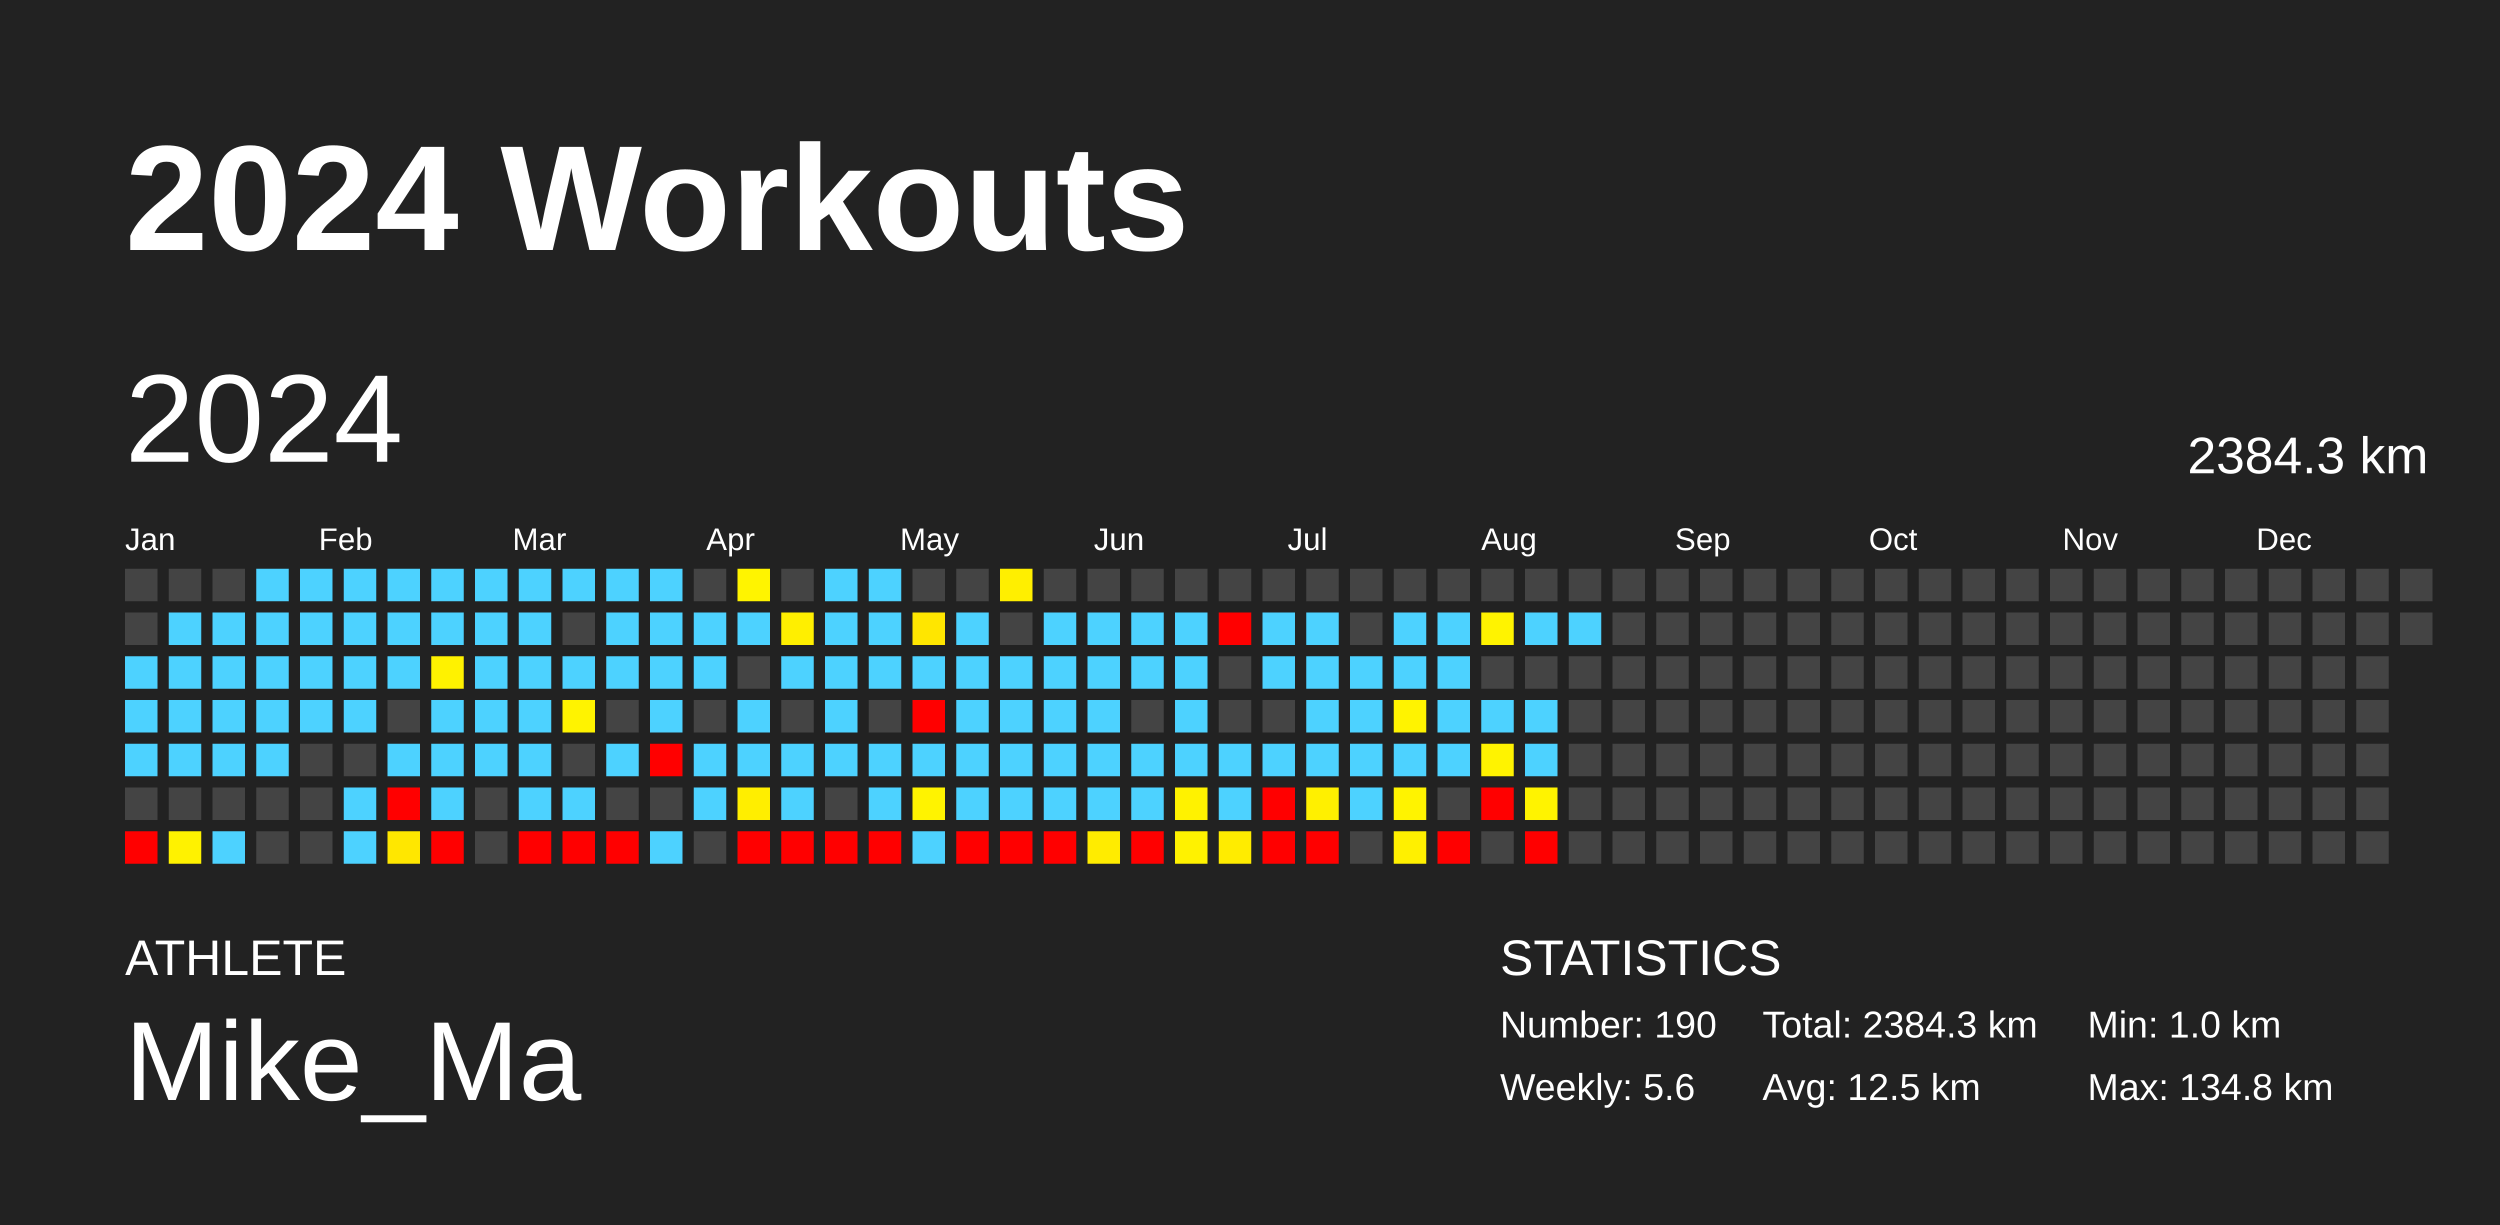
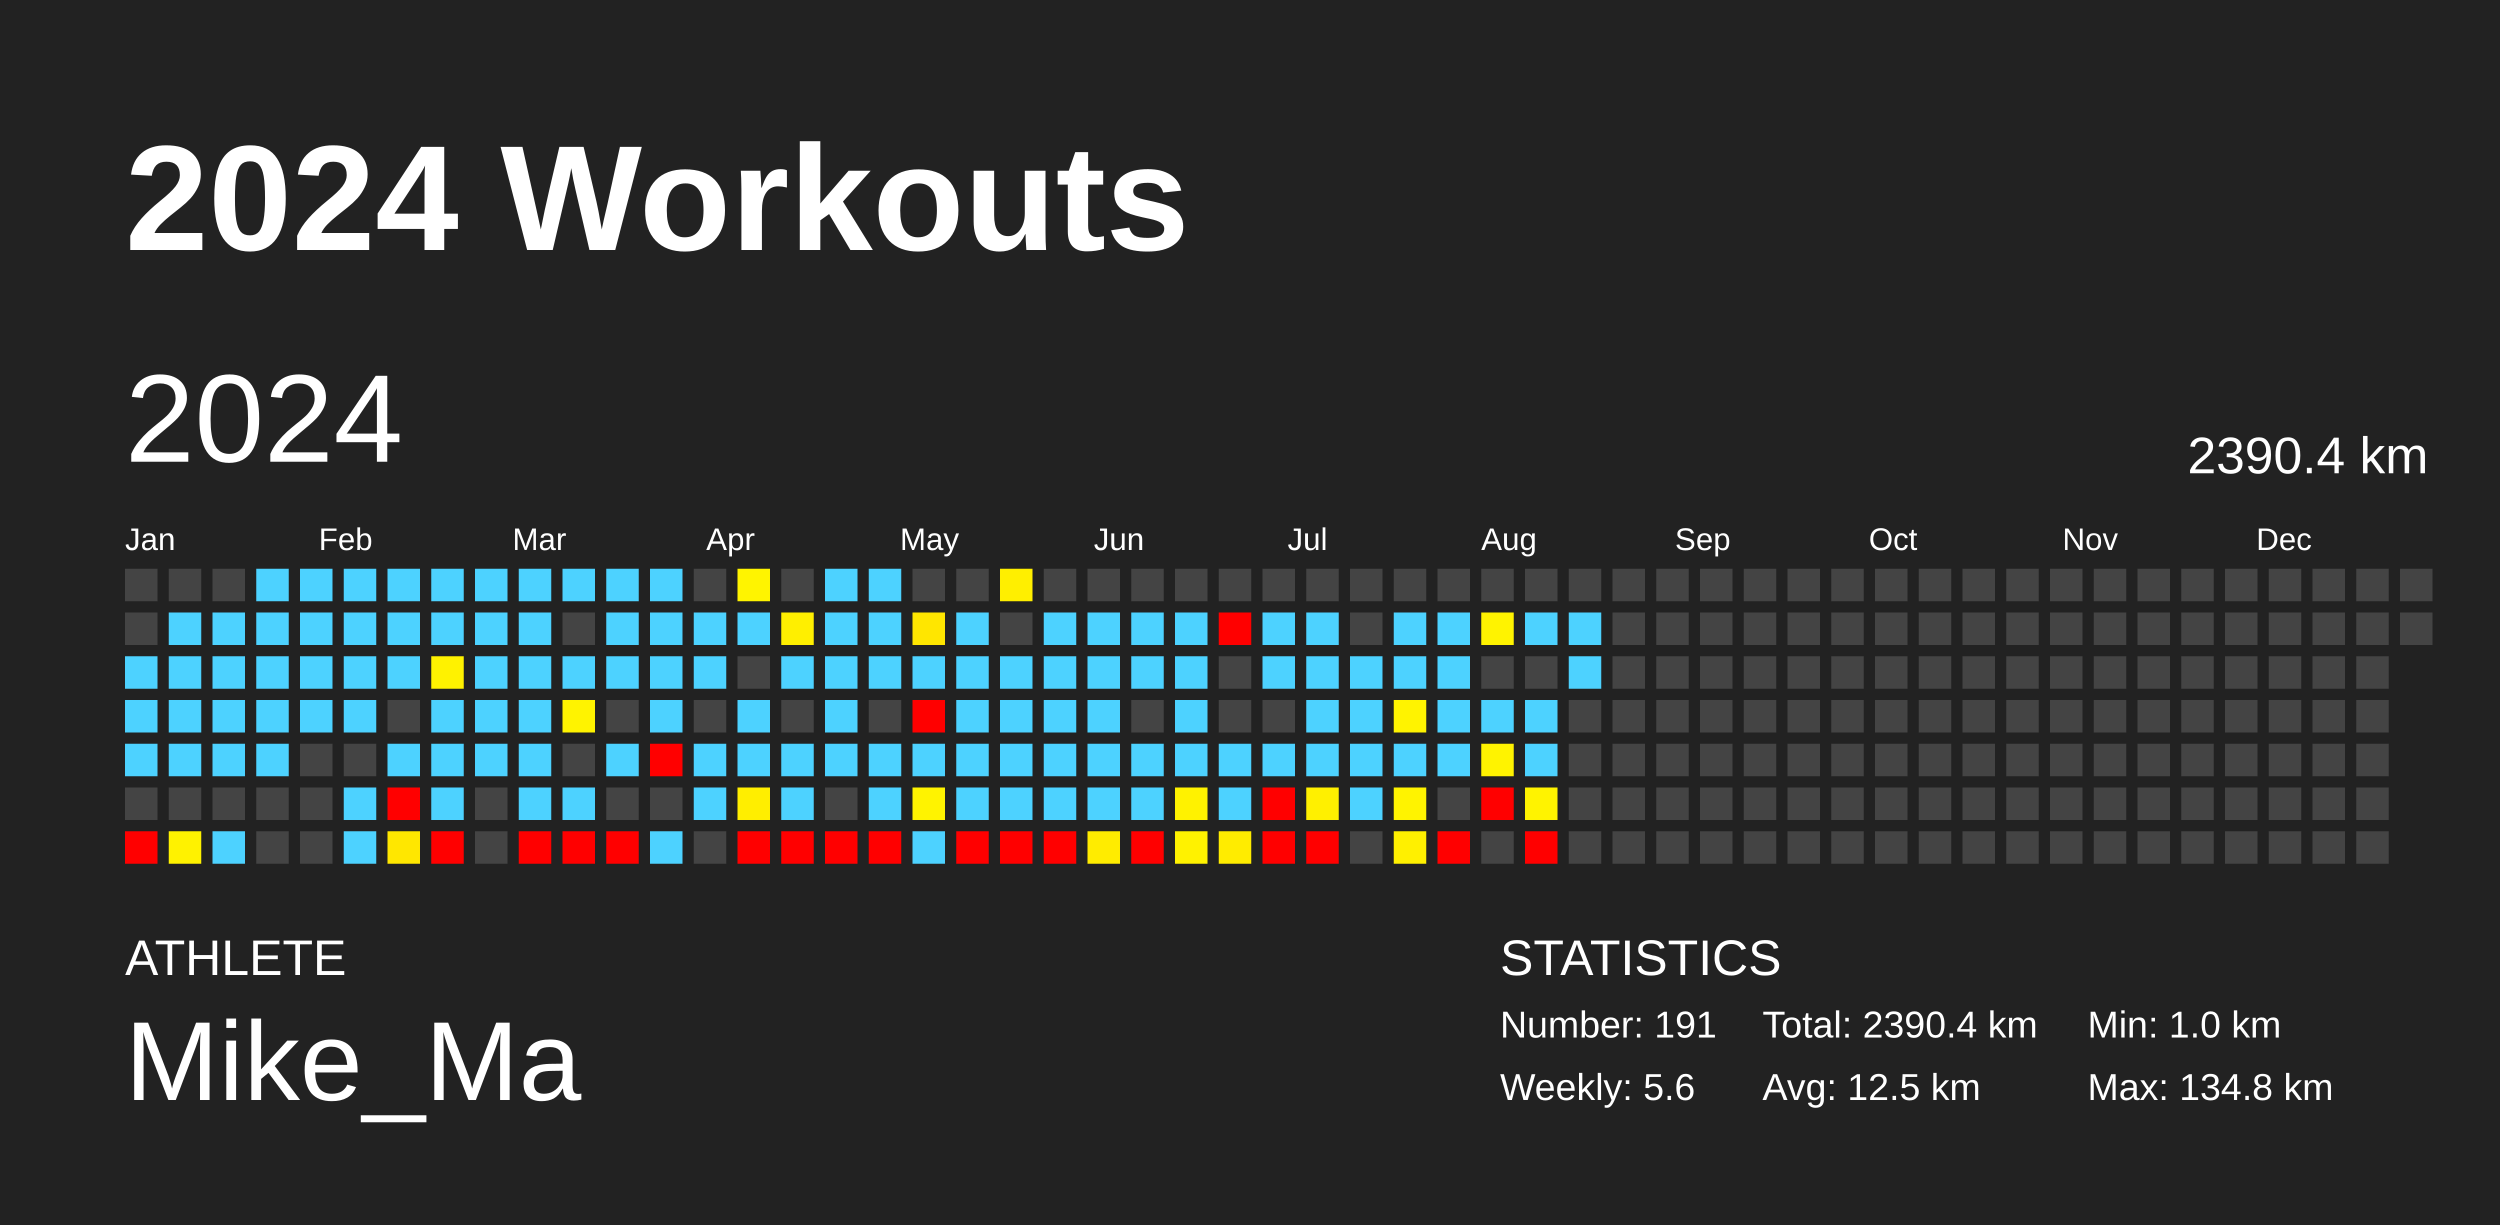
<svg xmlns="http://www.w3.org/2000/svg" baseProfile="full" height="98mm" version="1.1" viewBox="0,0,200,98" width="200mm">
  <defs />
  <rect fill="#222222" height="98" width="200" x="0" y="0" />
  <text fill="#FFFFFF" style="font-size:12px; font-family:Arial; font-weight:bold;" x="10" y="20">2024 Workouts</text>
  <text fill="#FFFFFF" style="font-size:4px; font-family:Arial" x="10" y="78">ATHLETE</text>
  <text fill="#FFFFFF" style="font-size:9px; font-family:Arial" x="10" y="88">Mike_Ma</text>
  <text fill="#FFFFFF" style="font-size:4px; font-family:Arial" x="120" y="78">STATISTICS</text>
-   <text fill="#FFFFFF" style="font-size:3px; font-family:Arial" x="120" y="83">Number: 190</text>
+   <text fill="#FFFFFF" style="font-size:3px; font-family:Arial" x="120" y="83">Number: 191</text>
  <text fill="#FFFFFF" style="font-size:3px; font-family:Arial" x="120" y="88">Weekly: 5.6</text>
-   <text fill="#FFFFFF" style="font-size:3px; font-family:Arial" x="141" y="83">Total: 2384.3 km</text>
+   <text fill="#FFFFFF" style="font-size:3px; font-family:Arial" x="141" y="83">Total: 2390.4 km</text>
  <text fill="#FFFFFF" style="font-size:3px; font-family:Arial" x="141" y="88">Avg: 12.5 km</text>
  <text fill="#FFFFFF" style="font-size:3px; font-family:Arial" x="167" y="83">Min: 1.0 km</text>
  <text fill="#FFFFFF" style="font-size:3px; font-family:Arial" x="167" y="88">Max: 134.8 km</text>
  <text dominant-baseline="hanging" fill="#FFFFFF" style="font-size:10.0px; font-family:Arial;" x="10" y="30">2024</text>
-   <text dominant-baseline="hanging" fill="#FFFFFF" style="font-size:4.125px; font-family:Arial;" x="175" y="35">2384.3 km</text>
+   <text dominant-baseline="hanging" fill="#FFFFFF" style="font-size:4.125px; font-family:Arial;" x="175" y="35">2390.4 km</text>
  <text fill="#FFFFFF" style="font-size:2.5px; font-family:Arial" x="10.0" y="44">Jan</text>
  <text fill="#FFFFFF" style="font-size:2.5px; font-family:Arial" x="25.5" y="44">Feb</text>
  <text fill="#FFFFFF" style="font-size:2.5px; font-family:Arial" x="41.0" y="44">Mar</text>
  <text fill="#FFFFFF" style="font-size:2.5px; font-family:Arial" x="56.5" y="44">Apr</text>
  <text fill="#FFFFFF" style="font-size:2.5px; font-family:Arial" x="72.0" y="44">May</text>
  <text fill="#FFFFFF" style="font-size:2.5px; font-family:Arial" x="87.5" y="44">Jun</text>
  <text fill="#FFFFFF" style="font-size:2.5px; font-family:Arial" x="103.0" y="44">Jul</text>
  <text fill="#FFFFFF" style="font-size:2.5px; font-family:Arial" x="118.5" y="44">Aug</text>
  <text fill="#FFFFFF" style="font-size:2.5px; font-family:Arial" x="134.0" y="44">Sep</text>
  <text fill="#FFFFFF" style="font-size:2.5px; font-family:Arial" x="149.5" y="44">Oct</text>
  <text fill="#FFFFFF" style="font-size:2.5px; font-family:Arial" x="165.0" y="44">Nov</text>
  <text fill="#FFFFFF" style="font-size:2.5px; font-family:Arial" x="180.5" y="44">Dec</text>
  <rect fill="#444444" height="2.6" width="2.6" x="10.0" y="45.5" />
  <rect fill="#444444" height="2.6" width="2.6" x="10.0" y="49.0" />
  <rect fill="#4dd2ff" height="2.6" width="2.6" x="10.0" y="52.5" />
  <rect fill="#4dd2ff" height="2.6" width="2.6" x="10.0" y="56.0" />
  <rect fill="#4dd2ff" height="2.6" width="2.6" x="10.0" y="59.5" />
  <rect fill="#444444" height="2.6" width="2.6" x="10.0" y="63.0" />
  <rect fill="red" height="2.6" width="2.6" x="10.0" y="66.5" />
  <rect fill="#444444" height="2.6" width="2.6" x="13.5" y="45.5" />
  <rect fill="#4dd2ff" height="2.6" width="2.6" x="13.5" y="49.0" />
  <rect fill="#4dd2ff" height="2.6" width="2.6" x="13.5" y="52.5" />
  <rect fill="#4dd2ff" height="2.6" width="2.6" x="13.5" y="56.0" />
  <rect fill="#4dd2ff" height="2.6" width="2.6" x="13.5" y="59.5" />
  <rect fill="#444444" height="2.6" width="2.6" x="13.5" y="63.0" />
  <rect fill="#fff200" height="2.6" width="2.6" x="13.5" y="66.5" />
  <rect fill="#444444" height="2.6" width="2.6" x="17.0" y="45.5" />
  <rect fill="#4dd2ff" height="2.6" width="2.6" x="17.0" y="49.0" />
  <rect fill="#4dd2ff" height="2.6" width="2.6" x="17.0" y="52.5" />
  <rect fill="#4dd2ff" height="2.6" width="2.6" x="17.0" y="56.0" />
  <rect fill="#4dd2ff" height="2.6" width="2.6" x="17.0" y="59.5" />
  <rect fill="#444444" height="2.6" width="2.6" x="17.0" y="63.0" />
  <rect fill="#4dd2ff" height="2.6" width="2.6" x="17.0" y="66.5" />
  <rect fill="#4dd2ff" height="2.6" width="2.6" x="20.5" y="45.5" />
  <rect fill="#4dd2ff" height="2.6" width="2.6" x="20.5" y="49.0" />
  <rect fill="#4dd2ff" height="2.6" width="2.6" x="20.5" y="52.5" />
  <rect fill="#4dd2ff" height="2.6" width="2.6" x="20.5" y="56.0" />
  <rect fill="#4dd2ff" height="2.6" width="2.6" x="20.5" y="59.5" />
  <rect fill="#444444" height="2.6" width="2.6" x="20.5" y="63.0" />
  <rect fill="#444444" height="2.6" width="2.6" x="20.5" y="66.5" />
  <rect fill="#4dd2ff" height="2.6" width="2.6" x="24.0" y="45.5" />
  <rect fill="#4dd2ff" height="2.6" width="2.6" x="24.0" y="49.0" />
  <rect fill="#4dd2ff" height="2.6" width="2.6" x="24.0" y="52.5" />
  <rect fill="#4dd2ff" height="2.6" width="2.6" x="24.0" y="56.0" />
  <rect fill="#444444" height="2.6" width="2.6" x="24.0" y="59.5" />
  <rect fill="#444444" height="2.6" width="2.6" x="24.0" y="63.0" />
  <rect fill="#444444" height="2.6" width="2.6" x="24.0" y="66.5" />
  <rect fill="#4dd2ff" height="2.6" width="2.6" x="27.5" y="45.5" />
  <rect fill="#4dd2ff" height="2.6" width="2.6" x="27.5" y="49.0" />
  <rect fill="#4dd2ff" height="2.6" width="2.6" x="27.5" y="52.5" />
  <rect fill="#4dd2ff" height="2.6" width="2.6" x="27.5" y="56.0" />
  <rect fill="#444444" height="2.6" width="2.6" x="27.5" y="59.5" />
  <rect fill="#4dd2ff" height="2.6" width="2.6" x="27.5" y="63.0" />
  <rect fill="#4dd2ff" height="2.6" width="2.6" x="27.5" y="66.5" />
  <rect fill="#4dd2ff" height="2.6" width="2.6" x="31.0" y="45.5" />
  <rect fill="#4dd2ff" height="2.6" width="2.6" x="31.0" y="49.0" />
  <rect fill="#4dd2ff" height="2.6" width="2.6" x="31.0" y="52.5" />
  <rect fill="#444444" height="2.6" width="2.6" x="31.0" y="56.0" />
  <rect fill="#4dd2ff" height="2.6" width="2.6" x="31.0" y="59.5" />
  <rect fill="red" height="2.6" width="2.6" x="31.0" y="63.0" />
  <rect fill="#ffe700" height="2.6" width="2.6" x="31.0" y="66.5" />
  <rect fill="#4dd2ff" height="2.6" width="2.6" x="34.5" y="45.5" />
  <rect fill="#4dd2ff" height="2.6" width="2.6" x="34.5" y="49.0" />
  <rect fill="#fff200" height="2.6" width="2.6" x="34.5" y="52.5" />
  <rect fill="#4dd2ff" height="2.6" width="2.6" x="34.5" y="56.0" />
  <rect fill="#4dd2ff" height="2.6" width="2.6" x="34.5" y="59.5" />
  <rect fill="#4dd2ff" height="2.6" width="2.6" x="34.5" y="63.0" />
  <rect fill="red" height="2.6" width="2.6" x="34.5" y="66.5" />
  <rect fill="#4dd2ff" height="2.6" width="2.6" x="38.0" y="45.5" />
  <rect fill="#4dd2ff" height="2.6" width="2.6" x="38.0" y="49.0" />
  <rect fill="#4dd2ff" height="2.6" width="2.6" x="38.0" y="52.5" />
  <rect fill="#4dd2ff" height="2.6" width="2.6" x="38.0" y="56.0" />
  <rect fill="#4dd2ff" height="2.6" width="2.6" x="38.0" y="59.5" />
  <rect fill="#444444" height="2.6" width="2.6" x="38.0" y="63.0" />
  <rect fill="#444444" height="2.6" width="2.6" x="38.0" y="66.5" />
  <rect fill="#4dd2ff" height="2.6" width="2.6" x="41.5" y="45.5" />
  <rect fill="#4dd2ff" height="2.6" width="2.6" x="41.5" y="49.0" />
  <rect fill="#4dd2ff" height="2.6" width="2.6" x="41.5" y="52.5" />
  <rect fill="#4dd2ff" height="2.6" width="2.6" x="41.5" y="56.0" />
  <rect fill="#4dd2ff" height="2.6" width="2.6" x="41.5" y="59.5" />
  <rect fill="#4dd2ff" height="2.6" width="2.6" x="41.5" y="63.0" />
  <rect fill="red" height="2.6" width="2.6" x="41.5" y="66.5" />
  <rect fill="#4dd2ff" height="2.6" width="2.6" x="45.0" y="45.5" />
  <rect fill="#444444" height="2.6" width="2.6" x="45.0" y="49.0" />
  <rect fill="#4dd2ff" height="2.6" width="2.6" x="45.0" y="52.5" />
  <rect fill="#fff300" height="2.6" width="2.6" x="45.0" y="56.0" />
  <rect fill="#444444" height="2.6" width="2.6" x="45.0" y="59.5" />
  <rect fill="#4dd2ff" height="2.6" width="2.6" x="45.0" y="63.0" />
  <rect fill="red" height="2.6" width="2.6" x="45.0" y="66.5" />
  <rect fill="#4dd2ff" height="2.6" width="2.6" x="48.5" y="45.5" />
  <rect fill="#4dd2ff" height="2.6" width="2.6" x="48.5" y="49.0" />
  <rect fill="#4dd2ff" height="2.6" width="2.6" x="48.5" y="52.5" />
  <rect fill="#444444" height="2.6" width="2.6" x="48.5" y="56.0" />
  <rect fill="#4dd2ff" height="2.6" width="2.6" x="48.5" y="59.5" />
  <rect fill="#444444" height="2.6" width="2.6" x="48.5" y="63.0" />
  <rect fill="red" height="2.6" width="2.6" x="48.5" y="66.5" />
  <rect fill="#4dd2ff" height="2.6" width="2.6" x="52.0" y="45.5" />
  <rect fill="#4dd2ff" height="2.6" width="2.6" x="52.0" y="49.0" />
  <rect fill="#4dd2ff" height="2.6" width="2.6" x="52.0" y="52.5" />
  <rect fill="#4dd2ff" height="2.6" width="2.6" x="52.0" y="56.0" />
  <rect fill="red" height="2.6" width="2.6" x="52.0" y="59.5" />
  <rect fill="#444444" height="2.6" width="2.6" x="52.0" y="63.0" />
  <rect fill="#4dd2ff" height="2.6" width="2.6" x="52.0" y="66.5" />
  <rect fill="#444444" height="2.6" width="2.6" x="55.5" y="45.5" />
  <rect fill="#4dd2ff" height="2.6" width="2.6" x="55.5" y="49.0" />
  <rect fill="#4dd2ff" height="2.6" width="2.6" x="55.5" y="52.5" />
  <rect fill="#444444" height="2.6" width="2.6" x="55.5" y="56.0" />
  <rect fill="#4dd2ff" height="2.6" width="2.6" x="55.5" y="59.5" />
  <rect fill="#4dd2ff" height="2.6" width="2.6" x="55.5" y="63.0" />
  <rect fill="#444444" height="2.6" width="2.6" x="55.5" y="66.5" />
  <rect fill="#fff400" height="2.6" width="2.6" x="59.0" y="45.5" />
  <rect fill="#4dd2ff" height="2.6" width="2.6" x="59.0" y="49.0" />
  <rect fill="#444444" height="2.6" width="2.6" x="59.0" y="52.5" />
  <rect fill="#4dd2ff" height="2.6" width="2.6" x="59.0" y="56.0" />
  <rect fill="#4dd2ff" height="2.6" width="2.6" x="59.0" y="59.5" />
  <rect fill="#ffee00" height="2.6" width="2.6" x="59.0" y="63.0" />
  <rect fill="red" height="2.6" width="2.6" x="59.0" y="66.5" />
  <rect fill="#444444" height="2.6" width="2.6" x="62.5" y="45.5" />
  <rect fill="#ffef00" height="2.6" width="2.6" x="62.5" y="49.0" />
  <rect fill="#4dd2ff" height="2.6" width="2.6" x="62.5" y="52.5" />
  <rect fill="#444444" height="2.6" width="2.6" x="62.5" y="56.0" />
  <rect fill="#4dd2ff" height="2.6" width="2.6" x="62.5" y="59.5" />
  <rect fill="#4dd2ff" height="2.6" width="2.6" x="62.5" y="63.0" />
  <rect fill="red" height="2.6" width="2.6" x="62.5" y="66.5" />
  <rect fill="#4dd2ff" height="2.6" width="2.6" x="66.0" y="45.5" />
  <rect fill="#4dd2ff" height="2.6" width="2.6" x="66.0" y="49.0" />
  <rect fill="#4dd2ff" height="2.6" width="2.6" x="66.0" y="52.5" />
  <rect fill="#4dd2ff" height="2.6" width="2.6" x="66.0" y="56.0" />
  <rect fill="#4dd2ff" height="2.6" width="2.6" x="66.0" y="59.5" />
  <rect fill="#444444" height="2.6" width="2.6" x="66.0" y="63.0" />
  <rect fill="red" height="2.6" width="2.6" x="66.0" y="66.5" />
  <rect fill="#4dd2ff" height="2.6" width="2.6" x="69.5" y="45.5" />
  <rect fill="#4dd2ff" height="2.6" width="2.6" x="69.5" y="49.0" />
  <rect fill="#4dd2ff" height="2.6" width="2.6" x="69.5" y="52.5" />
  <rect fill="#444444" height="2.6" width="2.6" x="69.5" y="56.0" />
  <rect fill="#4dd2ff" height="2.6" width="2.6" x="69.5" y="59.5" />
  <rect fill="#4dd2ff" height="2.6" width="2.6" x="69.5" y="63.0" />
  <rect fill="red" height="2.6" width="2.6" x="69.5" y="66.5" />
  <rect fill="#444444" height="2.6" width="2.6" x="73.0" y="45.5" />
  <rect fill="#ffe600" height="2.6" width="2.6" x="73.0" y="49.0" />
  <rect fill="#4dd2ff" height="2.6" width="2.6" x="73.0" y="52.5" />
  <rect fill="red" height="2.6" width="2.6" x="73.0" y="56.0" />
  <rect fill="#4dd2ff" height="2.6" width="2.6" x="73.0" y="59.5" />
  <rect fill="#fff300" height="2.6" width="2.6" x="73.0" y="63.0" />
  <rect fill="#4dd2ff" height="2.6" width="2.6" x="73.0" y="66.5" />
  <rect fill="#444444" height="2.6" width="2.6" x="76.5" y="45.5" />
  <rect fill="#4dd2ff" height="2.6" width="2.6" x="76.5" y="49.0" />
  <rect fill="#4dd2ff" height="2.6" width="2.6" x="76.5" y="52.5" />
  <rect fill="#4dd2ff" height="2.6" width="2.6" x="76.5" y="56.0" />
  <rect fill="#4dd2ff" height="2.6" width="2.6" x="76.5" y="59.5" />
  <rect fill="#4dd2ff" height="2.6" width="2.6" x="76.5" y="63.0" />
  <rect fill="red" height="2.6" width="2.6" x="76.5" y="66.5" />
  <rect fill="#ffef00" height="2.6" width="2.6" x="80.0" y="45.5" />
  <rect fill="#444444" height="2.6" width="2.6" x="80.0" y="49.0" />
  <rect fill="#4dd2ff" height="2.6" width="2.6" x="80.0" y="52.5" />
  <rect fill="#4dd2ff" height="2.6" width="2.6" x="80.0" y="56.0" />
  <rect fill="#4dd2ff" height="2.6" width="2.6" x="80.0" y="59.5" />
  <rect fill="#4dd2ff" height="2.6" width="2.6" x="80.0" y="63.0" />
  <rect fill="red" height="2.6" width="2.6" x="80.0" y="66.5" />
  <rect fill="#444444" height="2.6" width="2.6" x="83.5" y="45.5" />
  <rect fill="#4dd2ff" height="2.6" width="2.6" x="83.5" y="49.0" />
  <rect fill="#4dd2ff" height="2.6" width="2.6" x="83.5" y="52.5" />
  <rect fill="#4dd2ff" height="2.6" width="2.6" x="83.5" y="56.0" />
  <rect fill="#4dd2ff" height="2.6" width="2.6" x="83.5" y="59.5" />
  <rect fill="#4dd2ff" height="2.6" width="2.6" x="83.5" y="63.0" />
  <rect fill="red" height="2.6" width="2.6" x="83.5" y="66.5" />
  <rect fill="#444444" height="2.6" width="2.6" x="87.0" y="45.5" />
  <rect fill="#4dd2ff" height="2.6" width="2.6" x="87.0" y="49.0" />
  <rect fill="#4dd2ff" height="2.6" width="2.6" x="87.0" y="52.5" />
  <rect fill="#4dd2ff" height="2.6" width="2.6" x="87.0" y="56.0" />
  <rect fill="#4dd2ff" height="2.6" width="2.6" x="87.0" y="59.5" />
  <rect fill="#4dd2ff" height="2.6" width="2.6" x="87.0" y="63.0" />
  <rect fill="#ffec00" height="2.6" width="2.6" x="87.0" y="66.5" />
  <rect fill="#444444" height="2.6" width="2.6" x="90.5" y="45.5" />
  <rect fill="#4dd2ff" height="2.6" width="2.6" x="90.5" y="49.0" />
  <rect fill="#4dd2ff" height="2.6" width="2.6" x="90.5" y="52.5" />
  <rect fill="#444444" height="2.6" width="2.6" x="90.5" y="56.0" />
  <rect fill="#4dd2ff" height="2.6" width="2.6" x="90.5" y="59.5" />
  <rect fill="#4dd2ff" height="2.6" width="2.6" x="90.5" y="63.0" />
  <rect fill="red" height="2.6" width="2.6" x="90.5" y="66.5" />
  <rect fill="#444444" height="2.6" width="2.6" x="94.0" y="45.5" />
  <rect fill="#4dd2ff" height="2.6" width="2.6" x="94.0" y="49.0" />
  <rect fill="#4dd2ff" height="2.6" width="2.6" x="94.0" y="52.5" />
  <rect fill="#4dd2ff" height="2.6" width="2.6" x="94.0" y="56.0" />
  <rect fill="#4dd2ff" height="2.6" width="2.6" x="94.0" y="59.5" />
  <rect fill="#fff200" height="2.6" width="2.6" x="94.0" y="63.0" />
  <rect fill="#fff200" height="2.6" width="2.6" x="94.0" y="66.5" />
  <rect fill="#444444" height="2.6" width="2.6" x="97.5" y="45.5" />
  <rect fill="red" height="2.6" width="2.6" x="97.5" y="49.0" />
  <rect fill="#444444" height="2.6" width="2.6" x="97.5" y="52.5" />
  <rect fill="#444444" height="2.6" width="2.6" x="97.5" y="56.0" />
  <rect fill="#4dd2ff" height="2.6" width="2.6" x="97.5" y="59.5" />
  <rect fill="#4dd2ff" height="2.6" width="2.6" x="97.5" y="63.0" />
  <rect fill="#ffec00" height="2.6" width="2.6" x="97.5" y="66.5" />
  <rect fill="#444444" height="2.6" width="2.6" x="101.0" y="45.5" />
  <rect fill="#4dd2ff" height="2.6" width="2.6" x="101.0" y="49.0" />
  <rect fill="#4dd2ff" height="2.6" width="2.6" x="101.0" y="52.5" />
  <rect fill="#444444" height="2.6" width="2.6" x="101.0" y="56.0" />
  <rect fill="#4dd2ff" height="2.6" width="2.6" x="101.0" y="59.5" />
  <rect fill="red" height="2.6" width="2.6" x="101.0" y="63.0" />
  <rect fill="red" height="2.6" width="2.6" x="101.0" y="66.5" />
  <rect fill="#444444" height="2.6" width="2.6" x="104.5" y="45.5" />
  <rect fill="#4dd2ff" height="2.6" width="2.6" x="104.5" y="49.0" />
  <rect fill="#4dd2ff" height="2.6" width="2.6" x="104.5" y="52.5" />
  <rect fill="#4dd2ff" height="2.6" width="2.6" x="104.5" y="56.0" />
  <rect fill="#4dd2ff" height="2.6" width="2.6" x="104.5" y="59.5" />
  <rect fill="#fff000" height="2.6" width="2.6" x="104.5" y="63.0" />
  <rect fill="red" height="2.6" width="2.6" x="104.5" y="66.5" />
  <rect fill="#444444" height="2.6" width="2.6" x="108.0" y="45.5" />
  <rect fill="#444444" height="2.6" width="2.6" x="108.0" y="49.0" />
  <rect fill="#4dd2ff" height="2.6" width="2.6" x="108.0" y="52.5" />
  <rect fill="#4dd2ff" height="2.6" width="2.6" x="108.0" y="56.0" />
  <rect fill="#4dd2ff" height="2.6" width="2.6" x="108.0" y="59.5" />
  <rect fill="#4dd2ff" height="2.6" width="2.6" x="108.0" y="63.0" />
  <rect fill="#444444" height="2.6" width="2.6" x="108.0" y="66.5" />
  <rect fill="#444444" height="2.6" width="2.6" x="111.5" y="45.5" />
  <rect fill="#4dd2ff" height="2.6" width="2.6" x="111.5" y="49.0" />
  <rect fill="#4dd2ff" height="2.6" width="2.6" x="111.5" y="52.5" />
  <rect fill="#fff300" height="2.6" width="2.6" x="111.5" y="56.0" />
  <rect fill="#4dd2ff" height="2.6" width="2.6" x="111.5" y="59.5" />
  <rect fill="#fff300" height="2.6" width="2.6" x="111.5" y="63.0" />
  <rect fill="#fff000" height="2.6" width="2.6" x="111.5" y="66.5" />
  <rect fill="#444444" height="2.6" width="2.6" x="115.0" y="45.5" />
  <rect fill="#4dd2ff" height="2.6" width="2.6" x="115.0" y="49.0" />
  <rect fill="#4dd2ff" height="2.6" width="2.6" x="115.0" y="52.5" />
  <rect fill="#4dd2ff" height="2.6" width="2.6" x="115.0" y="56.0" />
  <rect fill="#4dd2ff" height="2.6" width="2.6" x="115.0" y="59.5" />
  <rect fill="#444444" height="2.6" width="2.6" x="115.0" y="63.0" />
  <rect fill="red" height="2.6" width="2.6" x="115.0" y="66.5" />
  <rect fill="#444444" height="2.6" width="2.6" x="118.5" y="45.5" />
  <rect fill="#fff300" height="2.6" width="2.6" x="118.5" y="49.0" />
  <rect fill="#444444" height="2.6" width="2.6" x="118.5" y="52.5" />
  <rect fill="#4dd2ff" height="2.6" width="2.6" x="118.5" y="56.0" />
  <rect fill="#fff300" height="2.6" width="2.6" x="118.5" y="59.5" />
  <rect fill="red" height="2.6" width="2.6" x="118.5" y="63.0" />
  <rect fill="#444444" height="2.6" width="2.6" x="118.5" y="66.5" />
  <rect fill="#444444" height="2.6" width="2.6" x="122.0" y="45.5" />
  <rect fill="#4dd2ff" height="2.6" width="2.6" x="122.0" y="49.0" />
  <rect fill="#444444" height="2.6" width="2.6" x="122.0" y="52.5" />
  <rect fill="#4dd2ff" height="2.6" width="2.6" x="122.0" y="56.0" />
  <rect fill="#4dd2ff" height="2.6" width="2.6" x="122.0" y="59.5" />
  <rect fill="#fff300" height="2.6" width="2.6" x="122.0" y="63.0" />
  <rect fill="red" height="2.6" width="2.6" x="122.0" y="66.5" />
  <rect fill="#444444" height="2.6" width="2.6" x="125.5" y="45.5" />
  <rect fill="#4dd2ff" height="2.6" width="2.6" x="125.5" y="49.0" />
-   <rect fill="#444444" height="2.6" width="2.6" x="125.5" y="52.5" />
+   <rect fill="#4dd2ff" height="2.6" width="2.6" x="125.5" y="52.5" />
  <rect fill="#444444" height="2.6" width="2.6" x="125.5" y="56.0" />
  <rect fill="#444444" height="2.6" width="2.6" x="125.5" y="59.5" />
  <rect fill="#444444" height="2.6" width="2.6" x="125.5" y="63.0" />
  <rect fill="#444444" height="2.6" width="2.6" x="125.5" y="66.5" />
  <rect fill="#444444" height="2.6" width="2.6" x="129.0" y="45.5" />
  <rect fill="#444444" height="2.6" width="2.6" x="129.0" y="49.0" />
  <rect fill="#444444" height="2.6" width="2.6" x="129.0" y="52.5" />
  <rect fill="#444444" height="2.6" width="2.6" x="129.0" y="56.0" />
  <rect fill="#444444" height="2.6" width="2.6" x="129.0" y="59.5" />
  <rect fill="#444444" height="2.6" width="2.6" x="129.0" y="63.0" />
  <rect fill="#444444" height="2.6" width="2.6" x="129.0" y="66.5" />
  <rect fill="#444444" height="2.6" width="2.6" x="132.5" y="45.5" />
  <rect fill="#444444" height="2.6" width="2.6" x="132.5" y="49.0" />
  <rect fill="#444444" height="2.6" width="2.6" x="132.5" y="52.5" />
  <rect fill="#444444" height="2.6" width="2.6" x="132.5" y="56.0" />
  <rect fill="#444444" height="2.6" width="2.6" x="132.5" y="59.5" />
  <rect fill="#444444" height="2.6" width="2.6" x="132.5" y="63.0" />
  <rect fill="#444444" height="2.6" width="2.6" x="132.5" y="66.5" />
  <rect fill="#444444" height="2.6" width="2.6" x="136.0" y="45.5" />
  <rect fill="#444444" height="2.6" width="2.6" x="136.0" y="49.0" />
  <rect fill="#444444" height="2.6" width="2.6" x="136.0" y="52.5" />
  <rect fill="#444444" height="2.6" width="2.6" x="136.0" y="56.0" />
  <rect fill="#444444" height="2.6" width="2.6" x="136.0" y="59.5" />
  <rect fill="#444444" height="2.6" width="2.6" x="136.0" y="63.0" />
  <rect fill="#444444" height="2.6" width="2.6" x="136.0" y="66.5" />
  <rect fill="#444444" height="2.6" width="2.6" x="139.5" y="45.5" />
  <rect fill="#444444" height="2.6" width="2.6" x="139.5" y="49.0" />
  <rect fill="#444444" height="2.6" width="2.6" x="139.5" y="52.5" />
  <rect fill="#444444" height="2.6" width="2.6" x="139.5" y="56.0" />
  <rect fill="#444444" height="2.6" width="2.6" x="139.5" y="59.5" />
  <rect fill="#444444" height="2.6" width="2.6" x="139.5" y="63.0" />
  <rect fill="#444444" height="2.6" width="2.6" x="139.5" y="66.5" />
  <rect fill="#444444" height="2.6" width="2.6" x="143.0" y="45.5" />
  <rect fill="#444444" height="2.6" width="2.6" x="143.0" y="49.0" />
  <rect fill="#444444" height="2.6" width="2.6" x="143.0" y="52.5" />
  <rect fill="#444444" height="2.6" width="2.6" x="143.0" y="56.0" />
  <rect fill="#444444" height="2.6" width="2.6" x="143.0" y="59.5" />
  <rect fill="#444444" height="2.6" width="2.6" x="143.0" y="63.0" />
  <rect fill="#444444" height="2.6" width="2.6" x="143.0" y="66.5" />
  <rect fill="#444444" height="2.6" width="2.6" x="146.5" y="45.5" />
  <rect fill="#444444" height="2.6" width="2.6" x="146.5" y="49.0" />
  <rect fill="#444444" height="2.6" width="2.6" x="146.5" y="52.5" />
  <rect fill="#444444" height="2.6" width="2.6" x="146.5" y="56.0" />
  <rect fill="#444444" height="2.6" width="2.6" x="146.5" y="59.5" />
  <rect fill="#444444" height="2.6" width="2.6" x="146.5" y="63.0" />
  <rect fill="#444444" height="2.6" width="2.6" x="146.5" y="66.5" />
  <rect fill="#444444" height="2.6" width="2.6" x="150.0" y="45.5" />
  <rect fill="#444444" height="2.6" width="2.6" x="150.0" y="49.0" />
  <rect fill="#444444" height="2.6" width="2.6" x="150.0" y="52.5" />
  <rect fill="#444444" height="2.6" width="2.6" x="150.0" y="56.0" />
  <rect fill="#444444" height="2.6" width="2.6" x="150.0" y="59.5" />
  <rect fill="#444444" height="2.6" width="2.6" x="150.0" y="63.0" />
  <rect fill="#444444" height="2.6" width="2.6" x="150.0" y="66.5" />
  <rect fill="#444444" height="2.6" width="2.6" x="153.5" y="45.5" />
  <rect fill="#444444" height="2.6" width="2.6" x="153.5" y="49.0" />
  <rect fill="#444444" height="2.6" width="2.6" x="153.5" y="52.5" />
  <rect fill="#444444" height="2.6" width="2.6" x="153.5" y="56.0" />
  <rect fill="#444444" height="2.6" width="2.6" x="153.5" y="59.5" />
  <rect fill="#444444" height="2.6" width="2.6" x="153.5" y="63.0" />
  <rect fill="#444444" height="2.6" width="2.6" x="153.5" y="66.5" />
  <rect fill="#444444" height="2.6" width="2.6" x="157.0" y="45.5" />
  <rect fill="#444444" height="2.6" width="2.6" x="157.0" y="49.0" />
  <rect fill="#444444" height="2.6" width="2.6" x="157.0" y="52.5" />
  <rect fill="#444444" height="2.6" width="2.6" x="157.0" y="56.0" />
  <rect fill="#444444" height="2.6" width="2.6" x="157.0" y="59.5" />
  <rect fill="#444444" height="2.6" width="2.6" x="157.0" y="63.0" />
  <rect fill="#444444" height="2.6" width="2.6" x="157.0" y="66.5" />
  <rect fill="#444444" height="2.6" width="2.6" x="160.5" y="45.5" />
  <rect fill="#444444" height="2.6" width="2.6" x="160.5" y="49.0" />
  <rect fill="#444444" height="2.6" width="2.6" x="160.5" y="52.5" />
  <rect fill="#444444" height="2.6" width="2.6" x="160.5" y="56.0" />
  <rect fill="#444444" height="2.6" width="2.6" x="160.5" y="59.5" />
  <rect fill="#444444" height="2.6" width="2.6" x="160.5" y="63.0" />
  <rect fill="#444444" height="2.6" width="2.6" x="160.5" y="66.5" />
  <rect fill="#444444" height="2.6" width="2.6" x="164.0" y="45.5" />
  <rect fill="#444444" height="2.6" width="2.6" x="164.0" y="49.0" />
  <rect fill="#444444" height="2.6" width="2.6" x="164.0" y="52.5" />
  <rect fill="#444444" height="2.6" width="2.6" x="164.0" y="56.0" />
  <rect fill="#444444" height="2.6" width="2.6" x="164.0" y="59.5" />
  <rect fill="#444444" height="2.6" width="2.6" x="164.0" y="63.0" />
  <rect fill="#444444" height="2.6" width="2.6" x="164.0" y="66.5" />
  <rect fill="#444444" height="2.6" width="2.6" x="167.5" y="45.5" />
  <rect fill="#444444" height="2.6" width="2.6" x="167.5" y="49.0" />
  <rect fill="#444444" height="2.6" width="2.6" x="167.5" y="52.5" />
  <rect fill="#444444" height="2.6" width="2.6" x="167.5" y="56.0" />
  <rect fill="#444444" height="2.6" width="2.6" x="167.5" y="59.5" />
  <rect fill="#444444" height="2.6" width="2.6" x="167.5" y="63.0" />
  <rect fill="#444444" height="2.6" width="2.6" x="167.5" y="66.5" />
  <rect fill="#444444" height="2.6" width="2.6" x="171.0" y="45.5" />
  <rect fill="#444444" height="2.6" width="2.6" x="171.0" y="49.0" />
  <rect fill="#444444" height="2.6" width="2.6" x="171.0" y="52.5" />
  <rect fill="#444444" height="2.6" width="2.6" x="171.0" y="56.0" />
  <rect fill="#444444" height="2.6" width="2.6" x="171.0" y="59.5" />
  <rect fill="#444444" height="2.6" width="2.6" x="171.0" y="63.0" />
  <rect fill="#444444" height="2.6" width="2.6" x="171.0" y="66.5" />
  <rect fill="#444444" height="2.6" width="2.6" x="174.5" y="45.5" />
  <rect fill="#444444" height="2.6" width="2.6" x="174.5" y="49.0" />
  <rect fill="#444444" height="2.6" width="2.6" x="174.5" y="52.5" />
  <rect fill="#444444" height="2.6" width="2.6" x="174.5" y="56.0" />
  <rect fill="#444444" height="2.6" width="2.6" x="174.5" y="59.5" />
  <rect fill="#444444" height="2.6" width="2.6" x="174.5" y="63.0" />
  <rect fill="#444444" height="2.6" width="2.6" x="174.5" y="66.5" />
  <rect fill="#444444" height="2.6" width="2.6" x="178.0" y="45.5" />
  <rect fill="#444444" height="2.6" width="2.6" x="178.0" y="49.0" />
  <rect fill="#444444" height="2.6" width="2.6" x="178.0" y="52.5" />
  <rect fill="#444444" height="2.6" width="2.6" x="178.0" y="56.0" />
  <rect fill="#444444" height="2.6" width="2.6" x="178.0" y="59.5" />
  <rect fill="#444444" height="2.6" width="2.6" x="178.0" y="63.0" />
  <rect fill="#444444" height="2.6" width="2.6" x="178.0" y="66.5" />
  <rect fill="#444444" height="2.6" width="2.6" x="181.5" y="45.5" />
  <rect fill="#444444" height="2.6" width="2.6" x="181.5" y="49.0" />
  <rect fill="#444444" height="2.6" width="2.6" x="181.5" y="52.5" />
  <rect fill="#444444" height="2.6" width="2.6" x="181.5" y="56.0" />
  <rect fill="#444444" height="2.6" width="2.6" x="181.5" y="59.5" />
  <rect fill="#444444" height="2.6" width="2.6" x="181.5" y="63.0" />
  <rect fill="#444444" height="2.6" width="2.6" x="181.5" y="66.5" />
  <rect fill="#444444" height="2.6" width="2.6" x="185.0" y="45.5" />
  <rect fill="#444444" height="2.6" width="2.6" x="185.0" y="49.0" />
  <rect fill="#444444" height="2.6" width="2.6" x="185.0" y="52.5" />
  <rect fill="#444444" height="2.6" width="2.6" x="185.0" y="56.0" />
  <rect fill="#444444" height="2.6" width="2.6" x="185.0" y="59.5" />
  <rect fill="#444444" height="2.6" width="2.6" x="185.0" y="63.0" />
  <rect fill="#444444" height="2.6" width="2.6" x="185.0" y="66.5" />
  <rect fill="#444444" height="2.6" width="2.6" x="188.5" y="45.5" />
  <rect fill="#444444" height="2.6" width="2.6" x="188.5" y="49.0" />
  <rect fill="#444444" height="2.6" width="2.6" x="188.5" y="52.5" />
  <rect fill="#444444" height="2.6" width="2.6" x="188.5" y="56.0" />
  <rect fill="#444444" height="2.6" width="2.6" x="188.5" y="59.5" />
  <rect fill="#444444" height="2.6" width="2.6" x="188.5" y="63.0" />
  <rect fill="#444444" height="2.6" width="2.6" x="188.5" y="66.5" />
  <rect fill="#444444" height="2.6" width="2.6" x="192.0" y="45.5" />
  <rect fill="#444444" height="2.6" width="2.6" x="192.0" y="49.0" />
</svg>
